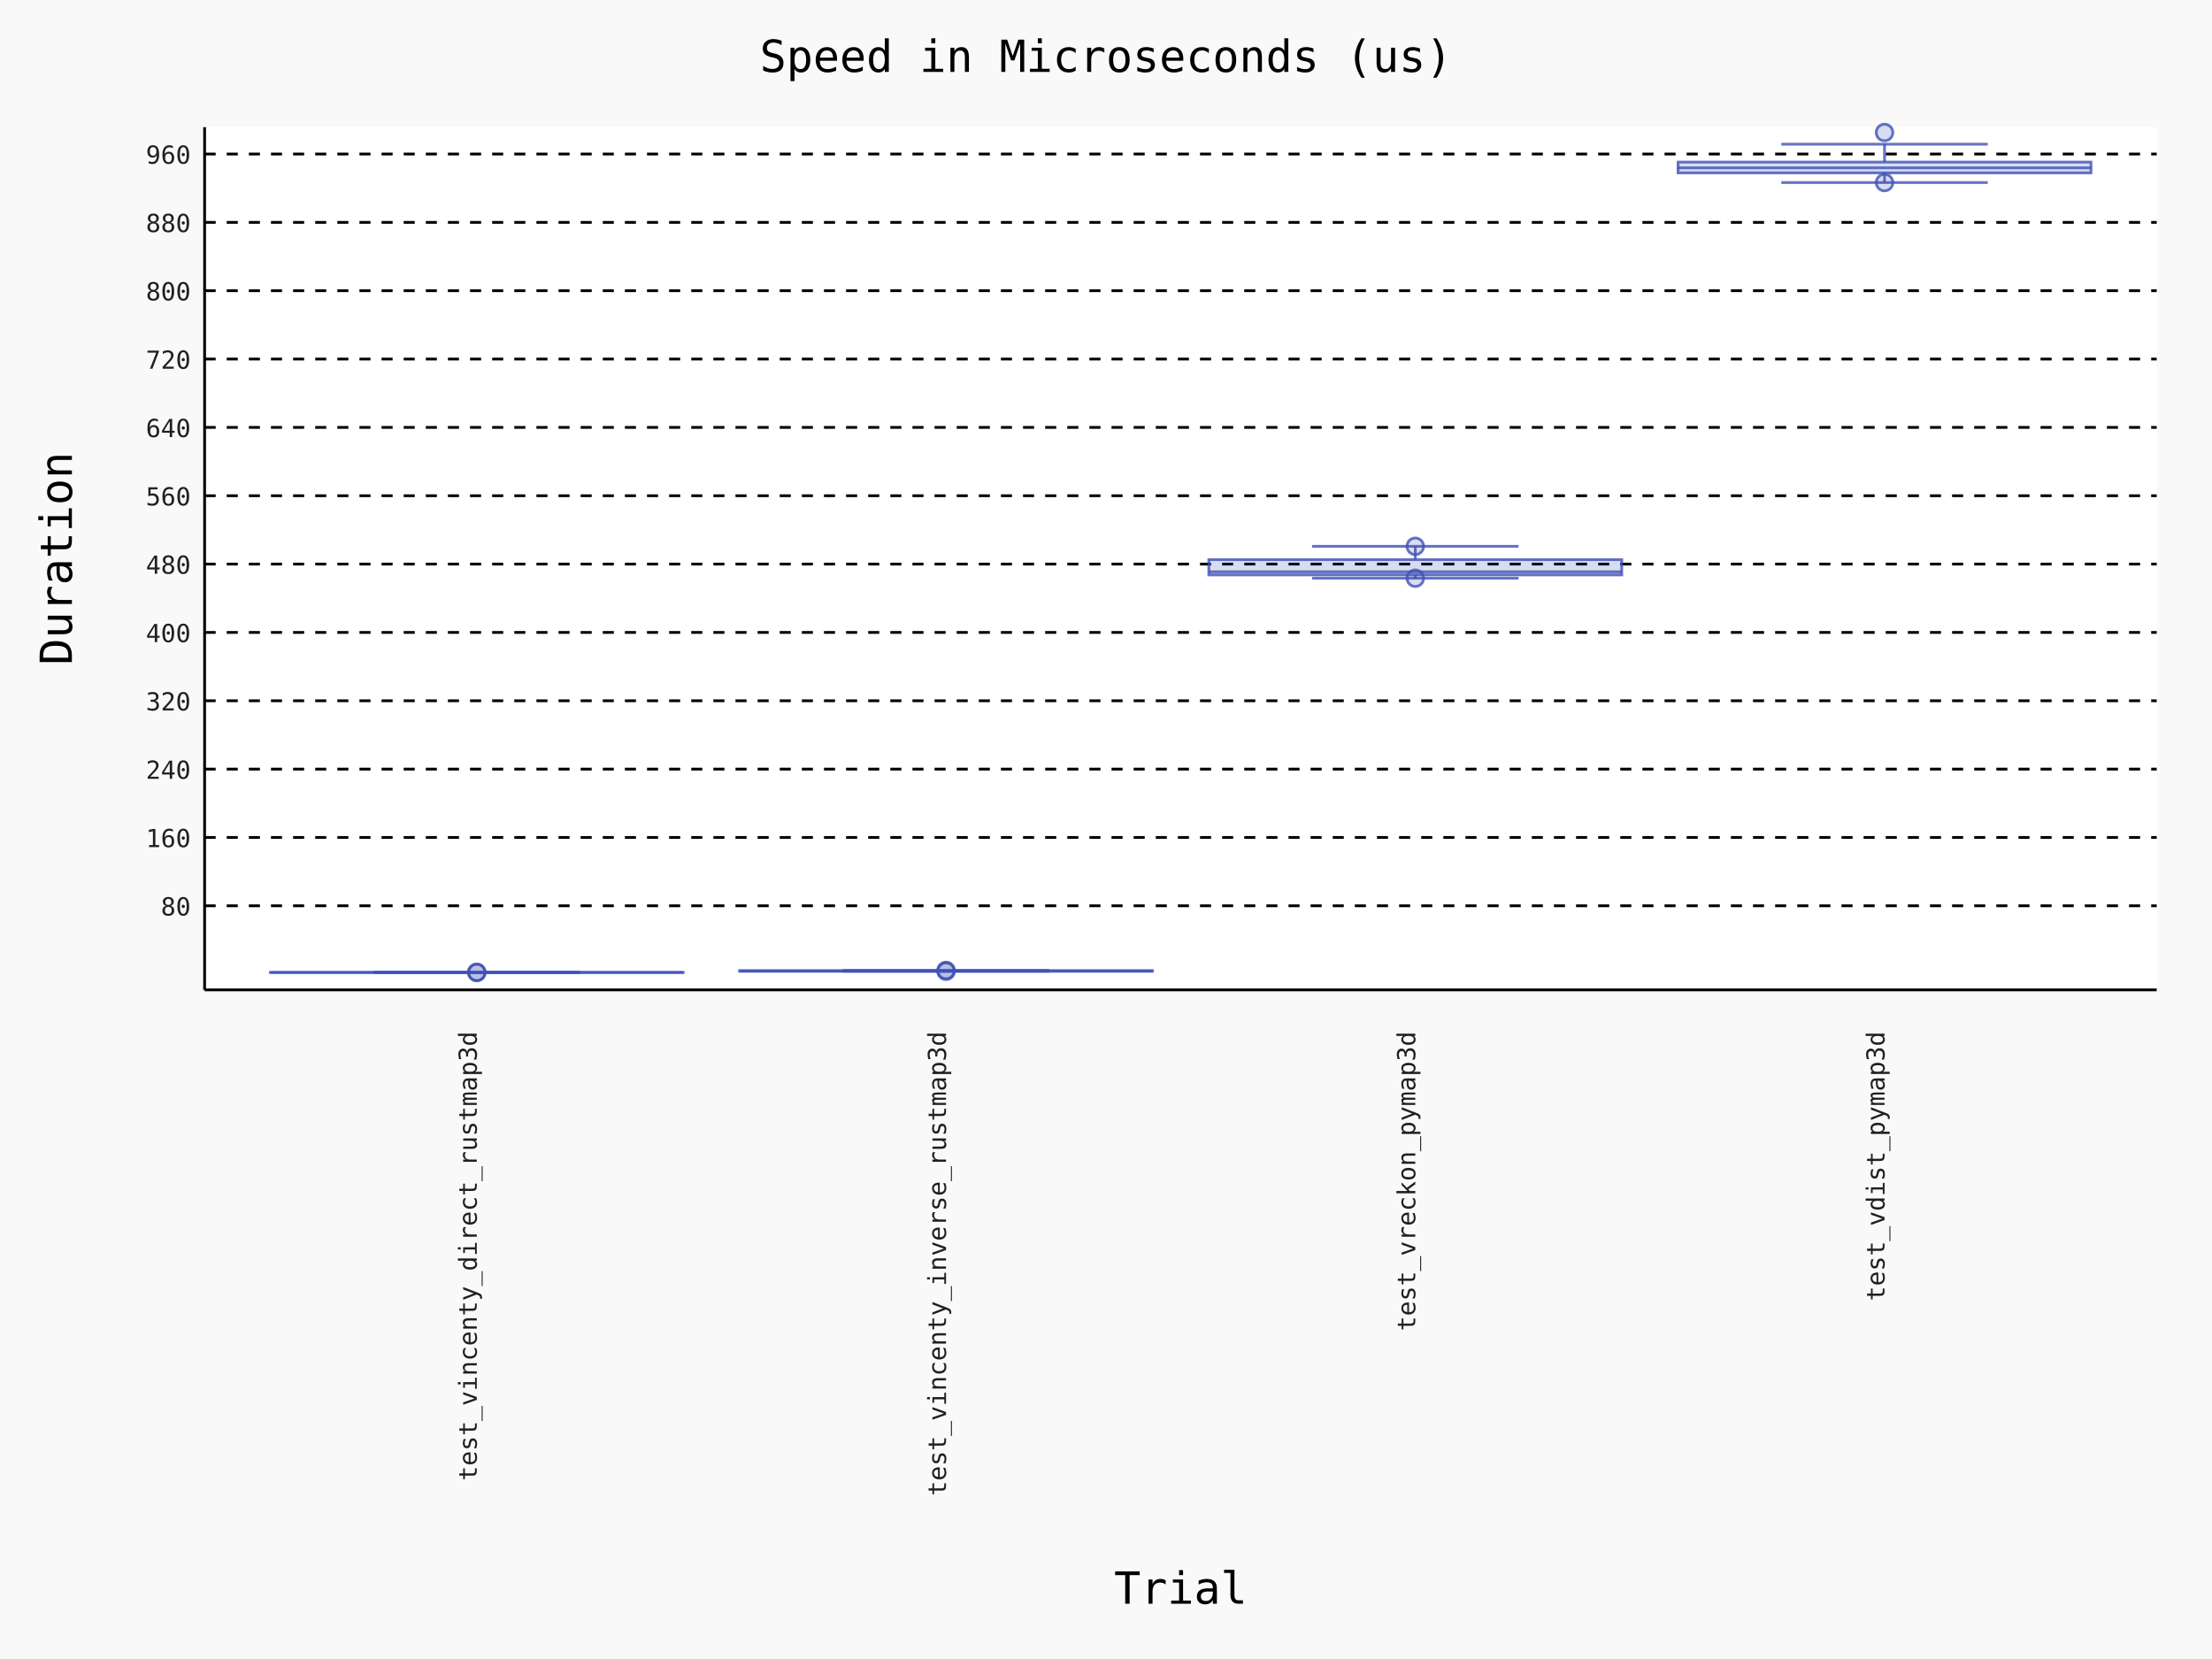
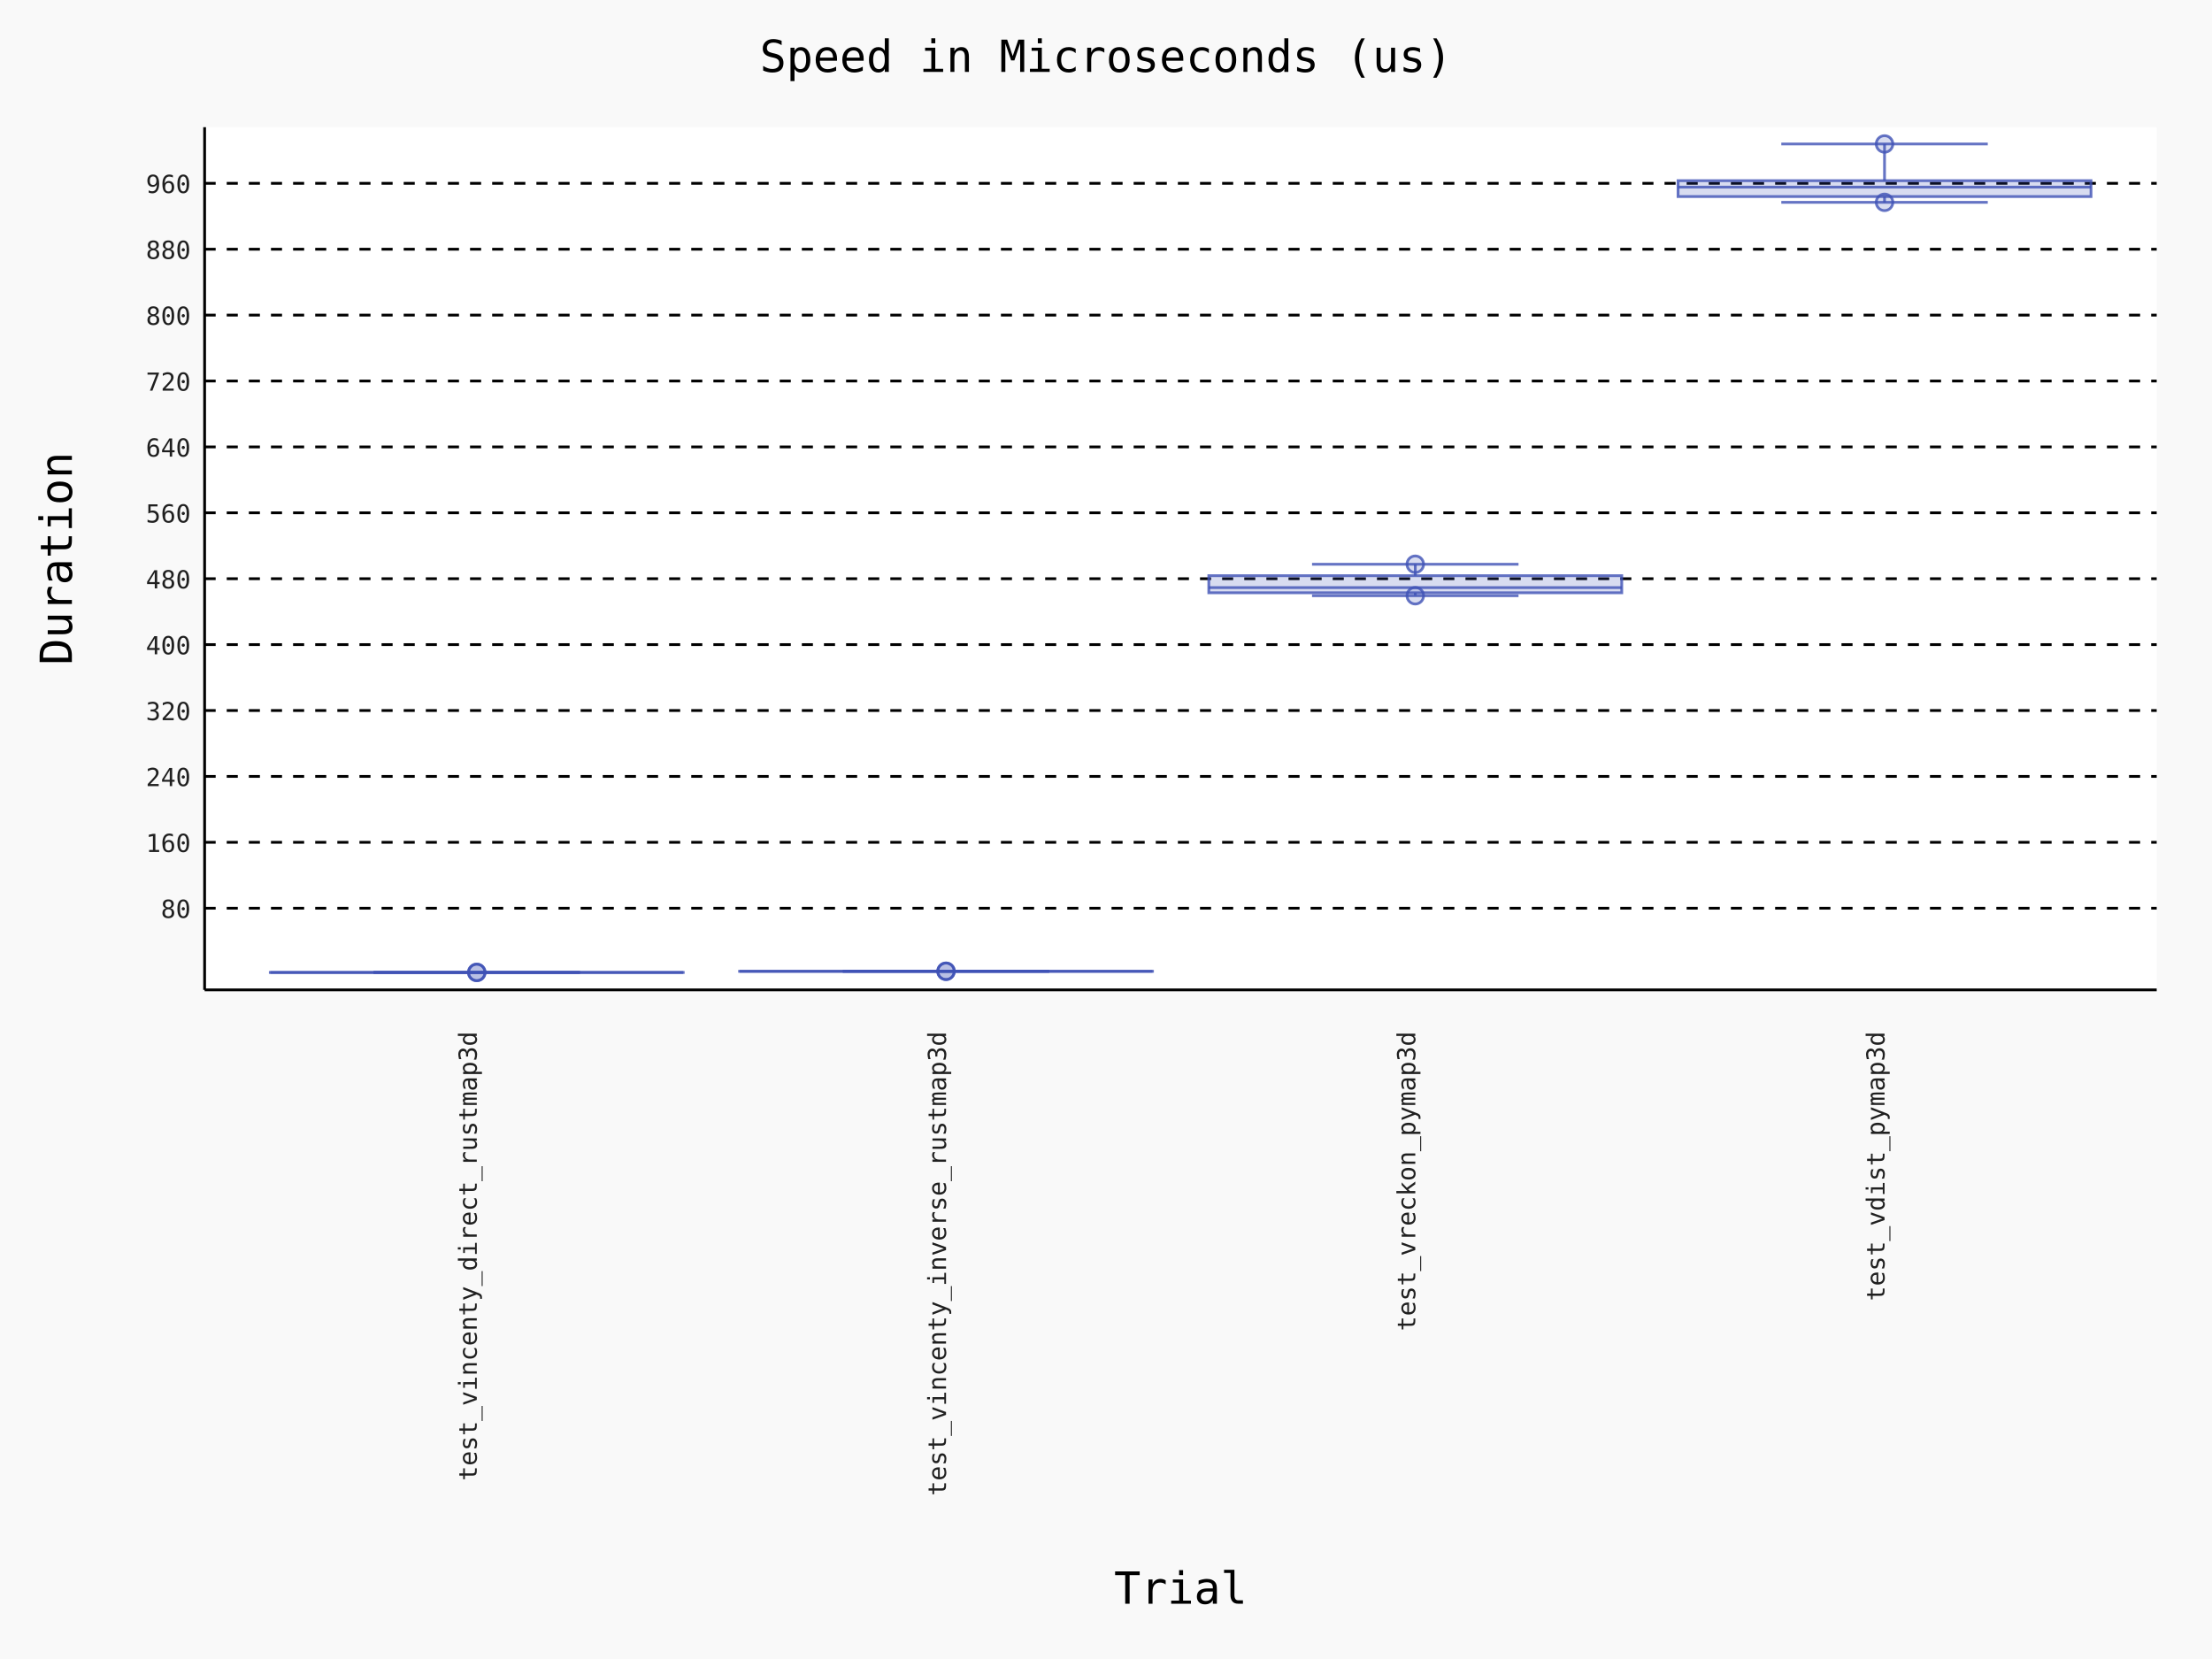
- <svg xmlns="http://www.w3.org/2000/svg" id="chart-841a374a-927d-4e3e-89c8-aba93a6adf24" class="pygal-chart" viewBox="0 0 800 600">
+ <svg xmlns="http://www.w3.org/2000/svg" id="chart-b4c4e3cc-4610-45a4-93a6-46afc8054ee2" class="pygal-chart" viewBox="0 0 800 600">
  <defs>
-     <style type="text/css">#chart-841a374a-927d-4e3e-89c8-aba93a6adf24{-webkit-user-select:none;-webkit-font-smoothing:antialiased;font-family:Consolas,"Deja Vu Sans Mono","Bitstream Vera Sans Mono","Courier New",monospace}#chart-841a374a-927d-4e3e-89c8-aba93a6adf24 .title{font-family:Consolas,"Deja Vu Sans Mono","Bitstream Vera Sans Mono","Courier New",monospace;font-size:16px}#chart-841a374a-927d-4e3e-89c8-aba93a6adf24 .legends .legend text{font-family:Consolas,"Deja Vu Sans Mono","Bitstream Vera Sans Mono","Courier New",monospace;font-size:14px}#chart-841a374a-927d-4e3e-89c8-aba93a6adf24 .axis text{font-family:Consolas,"Deja Vu Sans Mono","Bitstream Vera Sans Mono","Courier New",monospace;font-size:10px}#chart-841a374a-927d-4e3e-89c8-aba93a6adf24 .axis text.major{font-family:Consolas,"Deja Vu Sans Mono","Bitstream Vera Sans Mono","Courier New",monospace;font-size:10px}#chart-841a374a-927d-4e3e-89c8-aba93a6adf24 .text-overlay text.value{font-family:Consolas,"Deja Vu Sans Mono","Bitstream Vera Sans Mono","Courier New",monospace;font-size:16px}#chart-841a374a-927d-4e3e-89c8-aba93a6adf24 .text-overlay text.label{font-family:Consolas,"Deja Vu Sans Mono","Bitstream Vera Sans Mono","Courier New",monospace;font-size:10px}#chart-841a374a-927d-4e3e-89c8-aba93a6adf24 .tooltip{font-family:Consolas,"Deja Vu Sans Mono","Bitstream Vera Sans Mono","Courier New",monospace;font-size:14px}#chart-841a374a-927d-4e3e-89c8-aba93a6adf24 text.no_data{font-family:Consolas,"Deja Vu Sans Mono","Bitstream Vera Sans Mono","Courier New",monospace;font-size:64px}
- #chart-841a374a-927d-4e3e-89c8-aba93a6adf24{background-color:rgba(249,249,249,1)}#chart-841a374a-927d-4e3e-89c8-aba93a6adf24 path,#chart-841a374a-927d-4e3e-89c8-aba93a6adf24 line,#chart-841a374a-927d-4e3e-89c8-aba93a6adf24 rect,#chart-841a374a-927d-4e3e-89c8-aba93a6adf24 circle{-webkit-transition:150ms;-moz-transition:150ms;transition:150ms}#chart-841a374a-927d-4e3e-89c8-aba93a6adf24 .graph &gt; .background{fill:rgba(249,249,249,1)}#chart-841a374a-927d-4e3e-89c8-aba93a6adf24 .plot &gt; .background{fill:rgba(255,255,255,1)}#chart-841a374a-927d-4e3e-89c8-aba93a6adf24 .graph{fill:rgba(0,0,0,.87)}#chart-841a374a-927d-4e3e-89c8-aba93a6adf24 text.no_data{fill:rgba(0,0,0,1)}#chart-841a374a-927d-4e3e-89c8-aba93a6adf24 .title{fill:rgba(0,0,0,1)}#chart-841a374a-927d-4e3e-89c8-aba93a6adf24 .legends .legend text{fill:rgba(0,0,0,.87)}#chart-841a374a-927d-4e3e-89c8-aba93a6adf24 .legends .legend:hover text{fill:rgba(0,0,0,1)}#chart-841a374a-927d-4e3e-89c8-aba93a6adf24 .axis .line{stroke:rgba(0,0,0,1)}#chart-841a374a-927d-4e3e-89c8-aba93a6adf24 .axis .guide.line{stroke:rgba(0,0,0,.54)}#chart-841a374a-927d-4e3e-89c8-aba93a6adf24 .axis .major.line{stroke:rgba(0,0,0,.87)}#chart-841a374a-927d-4e3e-89c8-aba93a6adf24 .axis text.major{fill:rgba(0,0,0,1)}#chart-841a374a-927d-4e3e-89c8-aba93a6adf24 .axis.y .guides:hover .guide.line,#chart-841a374a-927d-4e3e-89c8-aba93a6adf24 .line-graph .axis.x .guides:hover .guide.line,#chart-841a374a-927d-4e3e-89c8-aba93a6adf24 .stackedline-graph .axis.x .guides:hover .guide.line,#chart-841a374a-927d-4e3e-89c8-aba93a6adf24 .xy-graph .axis.x .guides:hover .guide.line{stroke:rgba(0,0,0,1)}#chart-841a374a-927d-4e3e-89c8-aba93a6adf24 .axis .guides:hover text{fill:rgba(0,0,0,1)}#chart-841a374a-927d-4e3e-89c8-aba93a6adf24 .reactive{fill-opacity:.7;stroke-opacity:.8;stroke-width:1}#chart-841a374a-927d-4e3e-89c8-aba93a6adf24 .ci{stroke:rgba(0,0,0,.87)}#chart-841a374a-927d-4e3e-89c8-aba93a6adf24 .reactive.active,#chart-841a374a-927d-4e3e-89c8-aba93a6adf24 .active .reactive{fill-opacity:.8;stroke-opacity:.9;stroke-width:4}#chart-841a374a-927d-4e3e-89c8-aba93a6adf24 .ci .reactive.active{stroke-width:1.5}#chart-841a374a-927d-4e3e-89c8-aba93a6adf24 .series text{fill:rgba(0,0,0,1)}#chart-841a374a-927d-4e3e-89c8-aba93a6adf24 .tooltip rect{fill:rgba(255,255,255,1);stroke:rgba(0,0,0,1);-webkit-transition:opacity 150ms;-moz-transition:opacity 150ms;transition:opacity 150ms}#chart-841a374a-927d-4e3e-89c8-aba93a6adf24 .tooltip .label{fill:rgba(0,0,0,.87)}#chart-841a374a-927d-4e3e-89c8-aba93a6adf24 .tooltip .label{fill:rgba(0,0,0,.87)}#chart-841a374a-927d-4e3e-89c8-aba93a6adf24 .tooltip .legend{font-size:.8em;fill:rgba(0,0,0,.54)}#chart-841a374a-927d-4e3e-89c8-aba93a6adf24 .tooltip .x_label{font-size:.6em;fill:rgba(0,0,0,1)}#chart-841a374a-927d-4e3e-89c8-aba93a6adf24 .tooltip .xlink{font-size:.5em;text-decoration:underline}#chart-841a374a-927d-4e3e-89c8-aba93a6adf24 .tooltip .value{font-size:1.5em}#chart-841a374a-927d-4e3e-89c8-aba93a6adf24 .bound{font-size:.5em}#chart-841a374a-927d-4e3e-89c8-aba93a6adf24 .max-value{font-size:.75em;fill:rgba(0,0,0,.54)}#chart-841a374a-927d-4e3e-89c8-aba93a6adf24 .map-element{fill:rgba(255,255,255,1);stroke:rgba(0,0,0,.54) !important}#chart-841a374a-927d-4e3e-89c8-aba93a6adf24 .map-element .reactive{fill-opacity:inherit;stroke-opacity:inherit}#chart-841a374a-927d-4e3e-89c8-aba93a6adf24 .color-0,#chart-841a374a-927d-4e3e-89c8-aba93a6adf24 .color-0 a:visited{stroke:#3F51B5;fill:#3F51B5}#chart-841a374a-927d-4e3e-89c8-aba93a6adf24 .color-1,#chart-841a374a-927d-4e3e-89c8-aba93a6adf24 .color-1 a:visited{stroke:#3F51B5;fill:#3F51B5}#chart-841a374a-927d-4e3e-89c8-aba93a6adf24 .color-2,#chart-841a374a-927d-4e3e-89c8-aba93a6adf24 .color-2 a:visited{stroke:#3F51B5;fill:#3F51B5}#chart-841a374a-927d-4e3e-89c8-aba93a6adf24 .color-3,#chart-841a374a-927d-4e3e-89c8-aba93a6adf24 .color-3 a:visited{stroke:#3F51B5;fill:#3F51B5}#chart-841a374a-927d-4e3e-89c8-aba93a6adf24 .text-overlay .color-0 text{fill:black}#chart-841a374a-927d-4e3e-89c8-aba93a6adf24 .text-overlay .color-1 text{fill:black}#chart-841a374a-927d-4e3e-89c8-aba93a6adf24 .text-overlay .color-2 text{fill:black}#chart-841a374a-927d-4e3e-89c8-aba93a6adf24 .text-overlay .color-3 text{fill:black}
- #chart-841a374a-927d-4e3e-89c8-aba93a6adf24 text.no_data{text-anchor:middle}#chart-841a374a-927d-4e3e-89c8-aba93a6adf24 .guide.line{fill:none}#chart-841a374a-927d-4e3e-89c8-aba93a6adf24 .centered{text-anchor:middle}#chart-841a374a-927d-4e3e-89c8-aba93a6adf24 .title{text-anchor:middle}#chart-841a374a-927d-4e3e-89c8-aba93a6adf24 .legends .legend text{fill-opacity:1}#chart-841a374a-927d-4e3e-89c8-aba93a6adf24 .axis.x text{text-anchor:middle}#chart-841a374a-927d-4e3e-89c8-aba93a6adf24 .axis.x:not(.web) text[transform]{text-anchor:start}#chart-841a374a-927d-4e3e-89c8-aba93a6adf24 .axis.x:not(.web) text[transform].backwards{text-anchor:end}#chart-841a374a-927d-4e3e-89c8-aba93a6adf24 .axis.y text{text-anchor:end}#chart-841a374a-927d-4e3e-89c8-aba93a6adf24 .axis.y text[transform].backwards{text-anchor:start}#chart-841a374a-927d-4e3e-89c8-aba93a6adf24 .axis.y2 text{text-anchor:start}#chart-841a374a-927d-4e3e-89c8-aba93a6adf24 .axis.y2 text[transform].backwards{text-anchor:end}#chart-841a374a-927d-4e3e-89c8-aba93a6adf24 .axis .guide.line{stroke-dasharray:4,4;stroke:black}#chart-841a374a-927d-4e3e-89c8-aba93a6adf24 .axis .major.guide.line{stroke-dasharray:6,6;stroke:black}#chart-841a374a-927d-4e3e-89c8-aba93a6adf24 .horizontal .axis.y .guide.line,#chart-841a374a-927d-4e3e-89c8-aba93a6adf24 .horizontal .axis.y2 .guide.line,#chart-841a374a-927d-4e3e-89c8-aba93a6adf24 .vertical .axis.x .guide.line{opacity:0}#chart-841a374a-927d-4e3e-89c8-aba93a6adf24 .horizontal .axis.always_show .guide.line,#chart-841a374a-927d-4e3e-89c8-aba93a6adf24 .vertical .axis.always_show .guide.line{opacity:1 !important}#chart-841a374a-927d-4e3e-89c8-aba93a6adf24 .axis.y .guides:hover .guide.line,#chart-841a374a-927d-4e3e-89c8-aba93a6adf24 .axis.y2 .guides:hover .guide.line,#chart-841a374a-927d-4e3e-89c8-aba93a6adf24 .axis.x .guides:hover .guide.line{opacity:1}#chart-841a374a-927d-4e3e-89c8-aba93a6adf24 .axis .guides:hover text{opacity:1}#chart-841a374a-927d-4e3e-89c8-aba93a6adf24 .nofill{fill:none}#chart-841a374a-927d-4e3e-89c8-aba93a6adf24 .subtle-fill{fill-opacity:.2}#chart-841a374a-927d-4e3e-89c8-aba93a6adf24 .dot{stroke-width:1px;fill-opacity:1;stroke-opacity:1}#chart-841a374a-927d-4e3e-89c8-aba93a6adf24 .dot.active{stroke-width:5px}#chart-841a374a-927d-4e3e-89c8-aba93a6adf24 .dot.negative{fill:transparent}#chart-841a374a-927d-4e3e-89c8-aba93a6adf24 text,#chart-841a374a-927d-4e3e-89c8-aba93a6adf24 tspan{stroke:none !important}#chart-841a374a-927d-4e3e-89c8-aba93a6adf24 .series text.active{opacity:1}#chart-841a374a-927d-4e3e-89c8-aba93a6adf24 .tooltip rect{fill-opacity:.95;stroke-width:.5}#chart-841a374a-927d-4e3e-89c8-aba93a6adf24 .tooltip text{fill-opacity:1}#chart-841a374a-927d-4e3e-89c8-aba93a6adf24 .showable{visibility:hidden}#chart-841a374a-927d-4e3e-89c8-aba93a6adf24 .showable.shown{visibility:visible}#chart-841a374a-927d-4e3e-89c8-aba93a6adf24 .gauge-background{fill:rgba(229,229,229,1);stroke:none}#chart-841a374a-927d-4e3e-89c8-aba93a6adf24 .bg-lines{stroke:rgba(249,249,249,1);stroke-width:2px}
+     <style type="text/css">#chart-b4c4e3cc-4610-45a4-93a6-46afc8054ee2{-webkit-user-select:none;-webkit-font-smoothing:antialiased;font-family:Consolas,"Deja Vu Sans Mono","Bitstream Vera Sans Mono","Courier New",monospace}#chart-b4c4e3cc-4610-45a4-93a6-46afc8054ee2 .title{font-family:Consolas,"Deja Vu Sans Mono","Bitstream Vera Sans Mono","Courier New",monospace;font-size:16px}#chart-b4c4e3cc-4610-45a4-93a6-46afc8054ee2 .legends .legend text{font-family:Consolas,"Deja Vu Sans Mono","Bitstream Vera Sans Mono","Courier New",monospace;font-size:14px}#chart-b4c4e3cc-4610-45a4-93a6-46afc8054ee2 .axis text{font-family:Consolas,"Deja Vu Sans Mono","Bitstream Vera Sans Mono","Courier New",monospace;font-size:10px}#chart-b4c4e3cc-4610-45a4-93a6-46afc8054ee2 .axis text.major{font-family:Consolas,"Deja Vu Sans Mono","Bitstream Vera Sans Mono","Courier New",monospace;font-size:10px}#chart-b4c4e3cc-4610-45a4-93a6-46afc8054ee2 .text-overlay text.value{font-family:Consolas,"Deja Vu Sans Mono","Bitstream Vera Sans Mono","Courier New",monospace;font-size:16px}#chart-b4c4e3cc-4610-45a4-93a6-46afc8054ee2 .text-overlay text.label{font-family:Consolas,"Deja Vu Sans Mono","Bitstream Vera Sans Mono","Courier New",monospace;font-size:10px}#chart-b4c4e3cc-4610-45a4-93a6-46afc8054ee2 .tooltip{font-family:Consolas,"Deja Vu Sans Mono","Bitstream Vera Sans Mono","Courier New",monospace;font-size:14px}#chart-b4c4e3cc-4610-45a4-93a6-46afc8054ee2 text.no_data{font-family:Consolas,"Deja Vu Sans Mono","Bitstream Vera Sans Mono","Courier New",monospace;font-size:64px}
+ #chart-b4c4e3cc-4610-45a4-93a6-46afc8054ee2{background-color:rgba(249,249,249,1)}#chart-b4c4e3cc-4610-45a4-93a6-46afc8054ee2 path,#chart-b4c4e3cc-4610-45a4-93a6-46afc8054ee2 line,#chart-b4c4e3cc-4610-45a4-93a6-46afc8054ee2 rect,#chart-b4c4e3cc-4610-45a4-93a6-46afc8054ee2 circle{-webkit-transition:150ms;-moz-transition:150ms;transition:150ms}#chart-b4c4e3cc-4610-45a4-93a6-46afc8054ee2 .graph &gt; .background{fill:rgba(249,249,249,1)}#chart-b4c4e3cc-4610-45a4-93a6-46afc8054ee2 .plot &gt; .background{fill:rgba(255,255,255,1)}#chart-b4c4e3cc-4610-45a4-93a6-46afc8054ee2 .graph{fill:rgba(0,0,0,.87)}#chart-b4c4e3cc-4610-45a4-93a6-46afc8054ee2 text.no_data{fill:rgba(0,0,0,1)}#chart-b4c4e3cc-4610-45a4-93a6-46afc8054ee2 .title{fill:rgba(0,0,0,1)}#chart-b4c4e3cc-4610-45a4-93a6-46afc8054ee2 .legends .legend text{fill:rgba(0,0,0,.87)}#chart-b4c4e3cc-4610-45a4-93a6-46afc8054ee2 .legends .legend:hover text{fill:rgba(0,0,0,1)}#chart-b4c4e3cc-4610-45a4-93a6-46afc8054ee2 .axis .line{stroke:rgba(0,0,0,1)}#chart-b4c4e3cc-4610-45a4-93a6-46afc8054ee2 .axis .guide.line{stroke:rgba(0,0,0,.54)}#chart-b4c4e3cc-4610-45a4-93a6-46afc8054ee2 .axis .major.line{stroke:rgba(0,0,0,.87)}#chart-b4c4e3cc-4610-45a4-93a6-46afc8054ee2 .axis text.major{fill:rgba(0,0,0,1)}#chart-b4c4e3cc-4610-45a4-93a6-46afc8054ee2 .axis.y .guides:hover .guide.line,#chart-b4c4e3cc-4610-45a4-93a6-46afc8054ee2 .line-graph .axis.x .guides:hover .guide.line,#chart-b4c4e3cc-4610-45a4-93a6-46afc8054ee2 .stackedline-graph .axis.x .guides:hover .guide.line,#chart-b4c4e3cc-4610-45a4-93a6-46afc8054ee2 .xy-graph .axis.x .guides:hover .guide.line{stroke:rgba(0,0,0,1)}#chart-b4c4e3cc-4610-45a4-93a6-46afc8054ee2 .axis .guides:hover text{fill:rgba(0,0,0,1)}#chart-b4c4e3cc-4610-45a4-93a6-46afc8054ee2 .reactive{fill-opacity:.7;stroke-opacity:.8;stroke-width:1}#chart-b4c4e3cc-4610-45a4-93a6-46afc8054ee2 .ci{stroke:rgba(0,0,0,.87)}#chart-b4c4e3cc-4610-45a4-93a6-46afc8054ee2 .reactive.active,#chart-b4c4e3cc-4610-45a4-93a6-46afc8054ee2 .active .reactive{fill-opacity:.8;stroke-opacity:.9;stroke-width:4}#chart-b4c4e3cc-4610-45a4-93a6-46afc8054ee2 .ci .reactive.active{stroke-width:1.5}#chart-b4c4e3cc-4610-45a4-93a6-46afc8054ee2 .series text{fill:rgba(0,0,0,1)}#chart-b4c4e3cc-4610-45a4-93a6-46afc8054ee2 .tooltip rect{fill:rgba(255,255,255,1);stroke:rgba(0,0,0,1);-webkit-transition:opacity 150ms;-moz-transition:opacity 150ms;transition:opacity 150ms}#chart-b4c4e3cc-4610-45a4-93a6-46afc8054ee2 .tooltip .label{fill:rgba(0,0,0,.87)}#chart-b4c4e3cc-4610-45a4-93a6-46afc8054ee2 .tooltip .label{fill:rgba(0,0,0,.87)}#chart-b4c4e3cc-4610-45a4-93a6-46afc8054ee2 .tooltip .legend{font-size:.8em;fill:rgba(0,0,0,.54)}#chart-b4c4e3cc-4610-45a4-93a6-46afc8054ee2 .tooltip .x_label{font-size:.6em;fill:rgba(0,0,0,1)}#chart-b4c4e3cc-4610-45a4-93a6-46afc8054ee2 .tooltip .xlink{font-size:.5em;text-decoration:underline}#chart-b4c4e3cc-4610-45a4-93a6-46afc8054ee2 .tooltip .value{font-size:1.5em}#chart-b4c4e3cc-4610-45a4-93a6-46afc8054ee2 .bound{font-size:.5em}#chart-b4c4e3cc-4610-45a4-93a6-46afc8054ee2 .max-value{font-size:.75em;fill:rgba(0,0,0,.54)}#chart-b4c4e3cc-4610-45a4-93a6-46afc8054ee2 .map-element{fill:rgba(255,255,255,1);stroke:rgba(0,0,0,.54) !important}#chart-b4c4e3cc-4610-45a4-93a6-46afc8054ee2 .map-element .reactive{fill-opacity:inherit;stroke-opacity:inherit}#chart-b4c4e3cc-4610-45a4-93a6-46afc8054ee2 .color-0,#chart-b4c4e3cc-4610-45a4-93a6-46afc8054ee2 .color-0 a:visited{stroke:#3F51B5;fill:#3F51B5}#chart-b4c4e3cc-4610-45a4-93a6-46afc8054ee2 .color-1,#chart-b4c4e3cc-4610-45a4-93a6-46afc8054ee2 .color-1 a:visited{stroke:#3F51B5;fill:#3F51B5}#chart-b4c4e3cc-4610-45a4-93a6-46afc8054ee2 .color-2,#chart-b4c4e3cc-4610-45a4-93a6-46afc8054ee2 .color-2 a:visited{stroke:#3F51B5;fill:#3F51B5}#chart-b4c4e3cc-4610-45a4-93a6-46afc8054ee2 .color-3,#chart-b4c4e3cc-4610-45a4-93a6-46afc8054ee2 .color-3 a:visited{stroke:#3F51B5;fill:#3F51B5}#chart-b4c4e3cc-4610-45a4-93a6-46afc8054ee2 .text-overlay .color-0 text{fill:black}#chart-b4c4e3cc-4610-45a4-93a6-46afc8054ee2 .text-overlay .color-1 text{fill:black}#chart-b4c4e3cc-4610-45a4-93a6-46afc8054ee2 .text-overlay .color-2 text{fill:black}#chart-b4c4e3cc-4610-45a4-93a6-46afc8054ee2 .text-overlay .color-3 text{fill:black}
+ #chart-b4c4e3cc-4610-45a4-93a6-46afc8054ee2 text.no_data{text-anchor:middle}#chart-b4c4e3cc-4610-45a4-93a6-46afc8054ee2 .guide.line{fill:none}#chart-b4c4e3cc-4610-45a4-93a6-46afc8054ee2 .centered{text-anchor:middle}#chart-b4c4e3cc-4610-45a4-93a6-46afc8054ee2 .title{text-anchor:middle}#chart-b4c4e3cc-4610-45a4-93a6-46afc8054ee2 .legends .legend text{fill-opacity:1}#chart-b4c4e3cc-4610-45a4-93a6-46afc8054ee2 .axis.x text{text-anchor:middle}#chart-b4c4e3cc-4610-45a4-93a6-46afc8054ee2 .axis.x:not(.web) text[transform]{text-anchor:start}#chart-b4c4e3cc-4610-45a4-93a6-46afc8054ee2 .axis.x:not(.web) text[transform].backwards{text-anchor:end}#chart-b4c4e3cc-4610-45a4-93a6-46afc8054ee2 .axis.y text{text-anchor:end}#chart-b4c4e3cc-4610-45a4-93a6-46afc8054ee2 .axis.y text[transform].backwards{text-anchor:start}#chart-b4c4e3cc-4610-45a4-93a6-46afc8054ee2 .axis.y2 text{text-anchor:start}#chart-b4c4e3cc-4610-45a4-93a6-46afc8054ee2 .axis.y2 text[transform].backwards{text-anchor:end}#chart-b4c4e3cc-4610-45a4-93a6-46afc8054ee2 .axis .guide.line{stroke-dasharray:4,4;stroke:black}#chart-b4c4e3cc-4610-45a4-93a6-46afc8054ee2 .axis .major.guide.line{stroke-dasharray:6,6;stroke:black}#chart-b4c4e3cc-4610-45a4-93a6-46afc8054ee2 .horizontal .axis.y .guide.line,#chart-b4c4e3cc-4610-45a4-93a6-46afc8054ee2 .horizontal .axis.y2 .guide.line,#chart-b4c4e3cc-4610-45a4-93a6-46afc8054ee2 .vertical .axis.x .guide.line{opacity:0}#chart-b4c4e3cc-4610-45a4-93a6-46afc8054ee2 .horizontal .axis.always_show .guide.line,#chart-b4c4e3cc-4610-45a4-93a6-46afc8054ee2 .vertical .axis.always_show .guide.line{opacity:1 !important}#chart-b4c4e3cc-4610-45a4-93a6-46afc8054ee2 .axis.y .guides:hover .guide.line,#chart-b4c4e3cc-4610-45a4-93a6-46afc8054ee2 .axis.y2 .guides:hover .guide.line,#chart-b4c4e3cc-4610-45a4-93a6-46afc8054ee2 .axis.x .guides:hover .guide.line{opacity:1}#chart-b4c4e3cc-4610-45a4-93a6-46afc8054ee2 .axis .guides:hover text{opacity:1}#chart-b4c4e3cc-4610-45a4-93a6-46afc8054ee2 .nofill{fill:none}#chart-b4c4e3cc-4610-45a4-93a6-46afc8054ee2 .subtle-fill{fill-opacity:.2}#chart-b4c4e3cc-4610-45a4-93a6-46afc8054ee2 .dot{stroke-width:1px;fill-opacity:1;stroke-opacity:1}#chart-b4c4e3cc-4610-45a4-93a6-46afc8054ee2 .dot.active{stroke-width:5px}#chart-b4c4e3cc-4610-45a4-93a6-46afc8054ee2 .dot.negative{fill:transparent}#chart-b4c4e3cc-4610-45a4-93a6-46afc8054ee2 text,#chart-b4c4e3cc-4610-45a4-93a6-46afc8054ee2 tspan{stroke:none !important}#chart-b4c4e3cc-4610-45a4-93a6-46afc8054ee2 .series text.active{opacity:1}#chart-b4c4e3cc-4610-45a4-93a6-46afc8054ee2 .tooltip rect{fill-opacity:.95;stroke-width:.5}#chart-b4c4e3cc-4610-45a4-93a6-46afc8054ee2 .tooltip text{fill-opacity:1}#chart-b4c4e3cc-4610-45a4-93a6-46afc8054ee2 .showable{visibility:hidden}#chart-b4c4e3cc-4610-45a4-93a6-46afc8054ee2 .showable.shown{visibility:visible}#chart-b4c4e3cc-4610-45a4-93a6-46afc8054ee2 .gauge-background{fill:rgba(229,229,229,1);stroke:none}#chart-b4c4e3cc-4610-45a4-93a6-46afc8054ee2 .bg-lines{stroke:rgba(249,249,249,1);stroke-width:2px}
.tooltip .value{font-size:1em !important}.axis text{font-size:9px !important}</style>
  </defs>
  <g class="graph custombox-graph vertical">
    <rect x="0" y="0" width="800" height="600" class="background" />
    <g transform="translate(74, 46)" class="plot">
      <rect x="0" y="0" width="706.0" height="312.0" class="background" />
      <g class="axis y always_show">
        <path d="M0 312 h706" class="line" />
        <g class="guides">
-           <path d="M0 281.592 h706" class="guide line" />
-           <text x="-5" y="285.092" class="">80</text>
+           <path d="M0 282.465 h706" class="guide line" />
+           <text x="-5" y="285.965" class="">80</text>
        </g>
        <g class="guides">
-           <path d="M0 256.875 h706" class="guide line" />
-           <text x="-5" y="260.375" class="">160</text>
+           <path d="M0 258.632 h706" class="guide line" />
+           <text x="-5" y="262.132" class="">160</text>
        </g>
        <g class="guides">
-           <path d="M0 232.159 h706" class="guide line" />
-           <text x="-5" y="235.659" class="">240</text>
+           <path d="M0 234.798 h706" class="guide line" />
+           <text x="-5" y="238.298" class="">240</text>
        </g>
        <g class="guides">
-           <path d="M0 207.442 h706" class="guide line" />
-           <text x="-5" y="210.942" class="">320</text>
+           <path d="M0 210.965 h706" class="guide line" />
+           <text x="-5" y="214.465" class="">320</text>
        </g>
        <g class="guides">
-           <path d="M0 182.725 h706" class="guide line" />
-           <text x="-5" y="186.225" class="">400</text>
+           <path d="M0 187.132 h706" class="guide line" />
+           <text x="-5" y="190.632" class="">400</text>
        </g>
        <g class="guides">
-           <path d="M0 158.008 h706" class="guide line" />
-           <text x="-5" y="161.508" class="">480</text>
+           <path d="M0 163.299 h706" class="guide line" />
+           <text x="-5" y="166.799" class="">480</text>
        </g>
        <g class="guides">
-           <path d="M0 133.291 h706" class="guide line" />
-           <text x="-5" y="136.791" class="">560</text>
+           <path d="M0 139.466 h706" class="guide line" />
+           <text x="-5" y="142.966" class="">560</text>
        </g>
        <g class="guides">
-           <path d="M0 108.575 h706" class="guide line" />
-           <text x="-5" y="112.075" class="">640</text>
+           <path d="M0 115.633 h706" class="guide line" />
+           <text x="-5" y="119.133" class="">640</text>
        </g>
        <g class="guides">
-           <path d="M0 83.858 h706" class="guide line" />
-           <text x="-5" y="87.358" class="">720</text>
+           <path d="M0 91.799 h706" class="guide line" />
+           <text x="-5" y="95.299" class="">720</text>
        </g>
        <g class="guides">
-           <path d="M0 59.141 h706" class="guide line" />
-           <text x="-5" y="62.641" class="">800</text>
+           <path d="M0 67.966 h706" class="guide line" />
+           <text x="-5" y="71.466" class="">800</text>
        </g>
        <g class="guides">
-           <path d="M0 34.424 h706" class="guide line" />
-           <text x="-5" y="37.924" class="">880</text>
+           <path d="M0 44.133 h706" class="guide line" />
+           <text x="-5" y="47.633" class="">880</text>
        </g>
        <g class="guides">
-           <path d="M0 9.708 h706" class="guide line" />
-           <text x="-5" y="13.208" class="">960</text>
+           <path d="M0 20.3 h706" class="guide line" />
+           <text x="-5" y="23.8" class="">960</text>
        </g>
      </g>
      <g class="axis x">
        <path d="M0 0 v312" class="line" />
        <g class="guides">
          <path d="M98.433 0 v312" class="guide line" />
          <text x="98.433" y="327.0" class="backwards" transform="rotate(270 98.43269 327)">test_vincenty_direct_rustmap3d</text>
        </g>
        <g class="guides">
          <path d="M268.144 0 v312" class="guide line" />
          <text x="268.144" y="327.0" class="backwards" transform="rotate(270 268.1442 327)">test_vincenty_inverse_rustmap3d</text>
        </g>
        <g class="guides">
          <path d="M437.856 0 v312" class="guide line" />
          <text x="437.856" y="327.0" class="backwards" transform="rotate(270 437.8558 327)">test_vreckon_pymap3d</text>
        </g>
        <g class="guides">
          <path d="M607.567 0 v312" class="guide line" />
          <text x="607.567" y="327.0" class="backwards" transform="rotate(270 607.5673 327)">test_vdist_pymap3d</text>
        </g>
      </g>
      <g class="series serie-0 color-0">
        <g class="boxes">
          <g class="box">
-             <path stroke-width="3" d="M61.096 305.704 L135.769 305.704" class="reactive tooltip-trigger" />
-             <path stroke-width="3" d="M23.76 305.699 L173.106 305.699" class="reactive tooltip-trigger" />
-             <path stroke-width="3" d="M61.096 305.658 L135.769 305.658" class="reactive tooltip-trigger" />
-             <path stroke-width="2" d="M98.433 305.704 L98.433 305.701" class="reactive tooltip-trigger" />
-             <path stroke-width="2" d="M98.433 305.658 L98.433 305.689" class="reactive tooltip-trigger" />
-             <rect x="23.76" y="305.689" height="0.012" width="149.346" class="subtle-fill reactive tooltip-trigger" />
-             <circle cx="98.433" cy="305.704" r="3" class="subtle-fill reactive tooltip-trigger" />
-             <circle cx="98.433" cy="305.658" r="3" class="subtle-fill reactive tooltip-trigger" />
+             <path stroke-width="3" d="M61.096 305.714 L135.769 305.714" class="reactive tooltip-trigger" />
+             <path stroke-width="3" d="M23.76 305.703 L173.106 305.703" class="reactive tooltip-trigger" />
+             <path stroke-width="3" d="M61.096 305.665 L135.769 305.665" class="reactive tooltip-trigger" />
+             <path stroke-width="2" d="M98.433 305.714 L98.433 305.71" class="reactive tooltip-trigger" />
+             <path stroke-width="2" d="M98.433 305.665 L98.433 305.696" class="reactive tooltip-trigger" />
+             <rect x="23.76" y="305.696" height="0.013" width="149.346" class="subtle-fill reactive tooltip-trigger" />
+             <circle cx="98.433" cy="305.714" r="3" class="subtle-fill reactive tooltip-trigger" />
+             <circle cx="98.433" cy="305.665" r="3" class="subtle-fill reactive tooltip-trigger" />
          </g>
        </g>
      </g>
      <g class="series serie-1 color-1">
        <g class="boxes">
          <g class="box">
-             <path stroke-width="3" d="M230.808 305.259 L305.481 305.259" class="reactive tooltip-trigger" />
-             <path stroke-width="3" d="M193.471 305.222 L342.817 305.222" class="reactive tooltip-trigger" />
-             <path stroke-width="3" d="M230.808 304.962 L305.481 304.962" class="reactive tooltip-trigger" />
-             <path stroke-width="2" d="M268.144 305.259 L268.144 305.25" class="reactive tooltip-trigger" />
-             <path stroke-width="2" d="M268.144 304.962 L268.144 305.03" class="reactive tooltip-trigger" />
-             <rect x="193.471" y="305.03" height="0.22" width="149.346" class="subtle-fill reactive tooltip-trigger" />
-             <circle cx="268.144" cy="305.259" r="3" class="subtle-fill reactive tooltip-trigger" />
-             <circle cx="268.144" cy="304.962" r="3" class="subtle-fill reactive tooltip-trigger" />
+             <path stroke-width="3" d="M230.808 305.299 L305.481 305.299" class="reactive tooltip-trigger" />
+             <path stroke-width="3" d="M193.471 305.286 L342.817 305.286" class="reactive tooltip-trigger" />
+             <path stroke-width="3" d="M230.808 305.258 L305.481 305.258" class="reactive tooltip-trigger" />
+             <path stroke-width="2" d="M268.144 305.299 L268.144 305.293" class="reactive tooltip-trigger" />
+             <path stroke-width="2" d="M268.144 305.258 L268.144 305.279" class="reactive tooltip-trigger" />
+             <rect x="193.471" y="305.279" height="0.015" width="149.346" class="subtle-fill reactive tooltip-trigger" />
+             <circle cx="268.144" cy="305.299" r="3" class="subtle-fill reactive tooltip-trigger" />
+             <circle cx="268.144" cy="305.258" r="3" class="subtle-fill reactive tooltip-trigger" />
          </g>
        </g>
      </g>
      <g class="series serie-2 color-2">
        <g class="boxes">
          <g class="box">
-             <path stroke-width="3" d="M400.519 163.113 L475.192 163.113" class="reactive tooltip-trigger" />
-             <path stroke-width="3" d="M363.183 160.797 L512.529 160.797" class="reactive tooltip-trigger" />
-             <path stroke-width="3" d="M400.519 151.579 L475.192 151.579" class="reactive tooltip-trigger" />
-             <path stroke-width="2" d="M437.856 163.113 L437.856 161.924" class="reactive tooltip-trigger" />
-             <path stroke-width="2" d="M437.856 151.579 L437.856 156.396" class="reactive tooltip-trigger" />
-             <rect x="363.183" y="156.396" height="5.529" width="149.346" class="subtle-fill reactive tooltip-trigger" />
-             <circle cx="437.856" cy="163.113" r="3" class="subtle-fill reactive tooltip-trigger" />
-             <circle cx="437.856" cy="151.579" r="3" class="subtle-fill reactive tooltip-trigger" />
+             <path stroke-width="3" d="M400.519 169.451 L475.192 169.451" class="reactive tooltip-trigger" />
+             <path stroke-width="3" d="M363.183 166.512 L512.529 166.512" class="reactive tooltip-trigger" />
+             <path stroke-width="3" d="M400.519 158.068 L475.192 158.068" class="reactive tooltip-trigger" />
+             <path stroke-width="2" d="M437.856 169.451 L437.856 168.383" class="reactive tooltip-trigger" />
+             <path stroke-width="2" d="M437.856 158.068 L437.856 162.204" class="reactive tooltip-trigger" />
+             <rect x="363.183" y="162.204" height="6.179" width="149.346" class="subtle-fill reactive tooltip-trigger" />
+             <circle cx="437.856" cy="169.451" r="3" class="subtle-fill reactive tooltip-trigger" />
+             <circle cx="437.856" cy="158.068" r="3" class="subtle-fill reactive tooltip-trigger" />
          </g>
        </g>
      </g>
      <g class="series serie-3 color-3">
        <g class="boxes">
          <g class="box">
-             <path stroke-width="3" d="M570.231 20.02 L644.904 20.02" class="reactive tooltip-trigger" />
-             <path stroke-width="3" d="M532.894 14.703 L682.24 14.703" class="reactive tooltip-trigger" />
-             <path stroke-width="3" d="M570.231 6.149 L644.904 6.149" class="reactive tooltip-trigger" />
-             <path stroke-width="2" d="M607.567 20.02 L607.567 16.518" class="reactive tooltip-trigger" />
-             <path stroke-width="2" d="M607.567 6.149 L607.567 12.62" class="reactive tooltip-trigger" />
-             <rect x="532.894" y="12.62" height="3.898" width="149.346" class="subtle-fill reactive tooltip-trigger" />
-             <circle cx="607.567" cy="20.02" r="3" class="subtle-fill reactive tooltip-trigger" />
-             <circle cx="607.567" cy="1.92" r="3" class="subtle-fill reactive tooltip-trigger" />
+             <path stroke-width="3" d="M570.231 27.175 L644.904 27.175" class="reactive tooltip-trigger" />
+             <path stroke-width="3" d="M532.894 21.675 L682.24 21.675" class="reactive tooltip-trigger" />
+             <path stroke-width="3" d="M570.231 6.071 L644.904 6.071" class="reactive tooltip-trigger" />
+             <path stroke-width="2" d="M607.567 27.175 L607.567 25.088" class="reactive tooltip-trigger" />
+             <path stroke-width="2" d="M607.567 6.071 L607.567 19.338" class="reactive tooltip-trigger" />
+             <rect x="532.894" y="19.338" height="5.75" width="149.346" class="subtle-fill reactive tooltip-trigger" />
+             <circle cx="607.567" cy="27.175" r="3" class="subtle-fill reactive tooltip-trigger" />
+             <circle cx="607.567" cy="6.071" r="3" class="subtle-fill reactive tooltip-trigger" />
          </g>
        </g>
      </g>
    </g>
    <g class="titles">
      <text x="400.0" y="26" class="title plot_title">Speed in Microseconds (us)</text>
      <text x="427.0" y="580.0" class="title">Trial</text>
      <text x="0" y="228.0" class="title" transform="rotate(-90 0 202)">Duration</text>
    </g>
    <g transform="translate(74, 46)" class="plot overlay">
      <g class="series serie-0 color-0" />
      <g class="series serie-1 color-1" />
      <g class="series serie-2 color-2" />
      <g class="series serie-3 color-3" />
    </g>
    <g transform="translate(74, 46)" class="plot text-overlay">
      <g class="series serie-0 color-0" />
      <g class="series serie-1 color-1" />
      <g class="series serie-2 color-2" />
      <g class="series serie-3 color-3" />
    </g>
    <g transform="translate(74, 46)" class="plot tooltip-overlay">
      <g transform="translate(0 0)" style="opacity: 0" class="tooltip">
        <rect rx="0" ry="0" width="0" height="0" class="tooltip-box" />
        <g class="text" />
      </g>
    </g>
  </g>
</svg>
